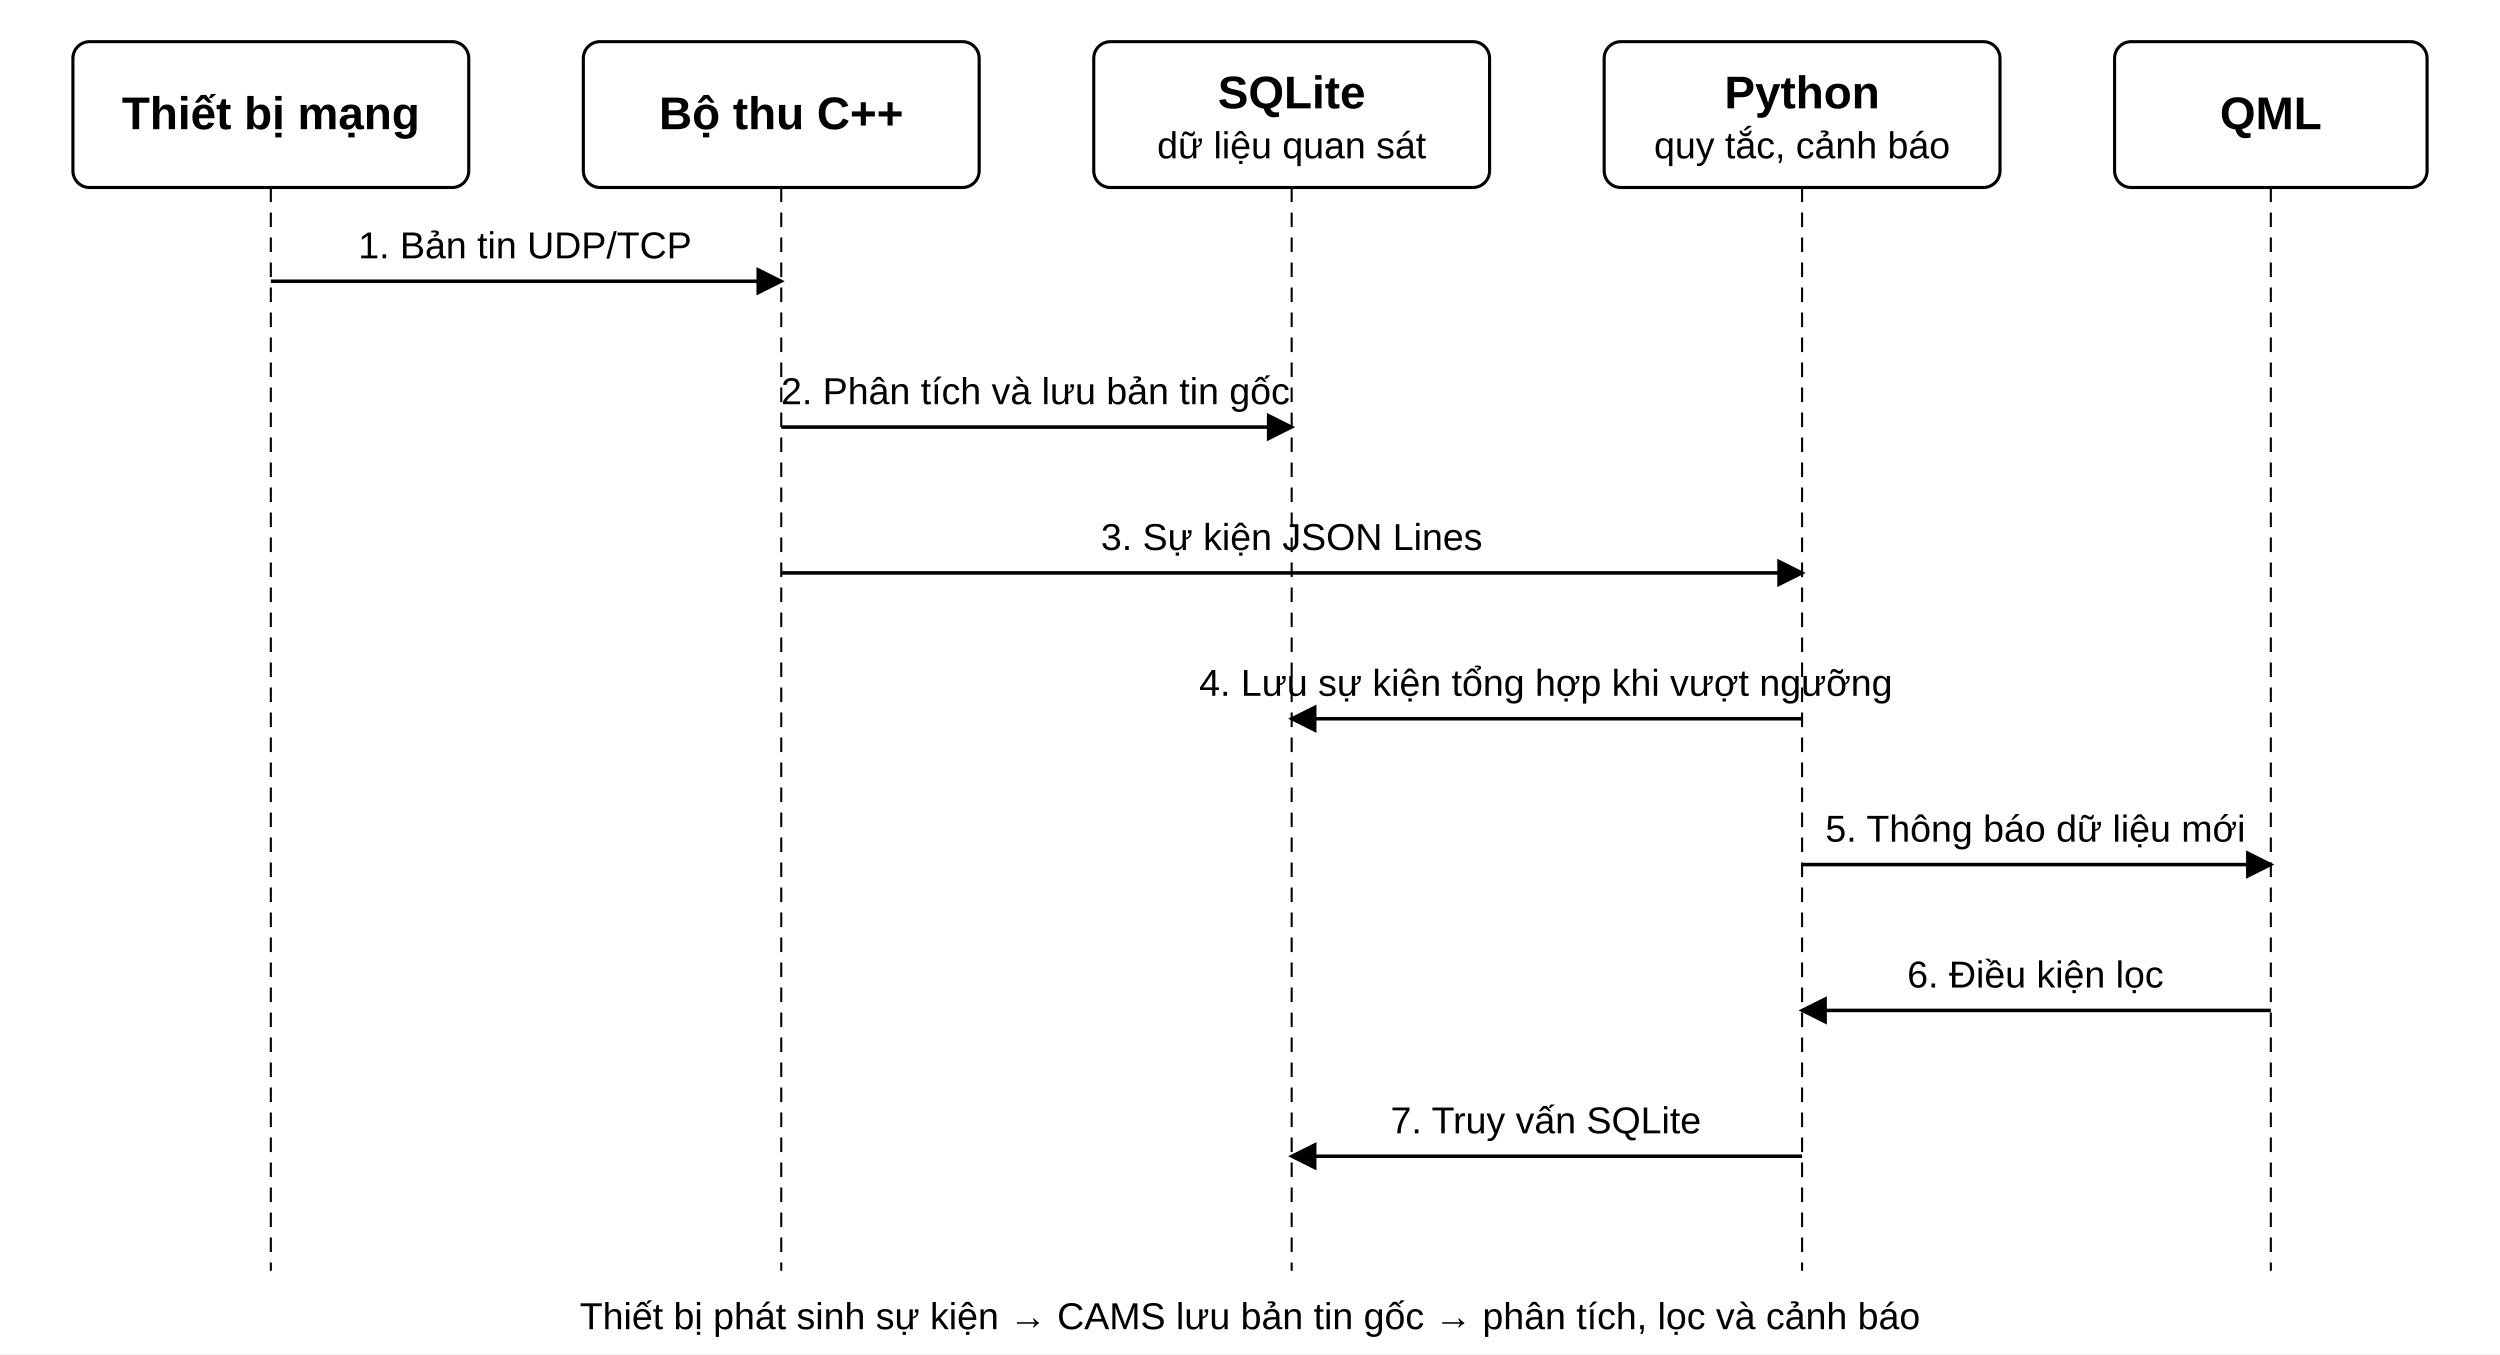
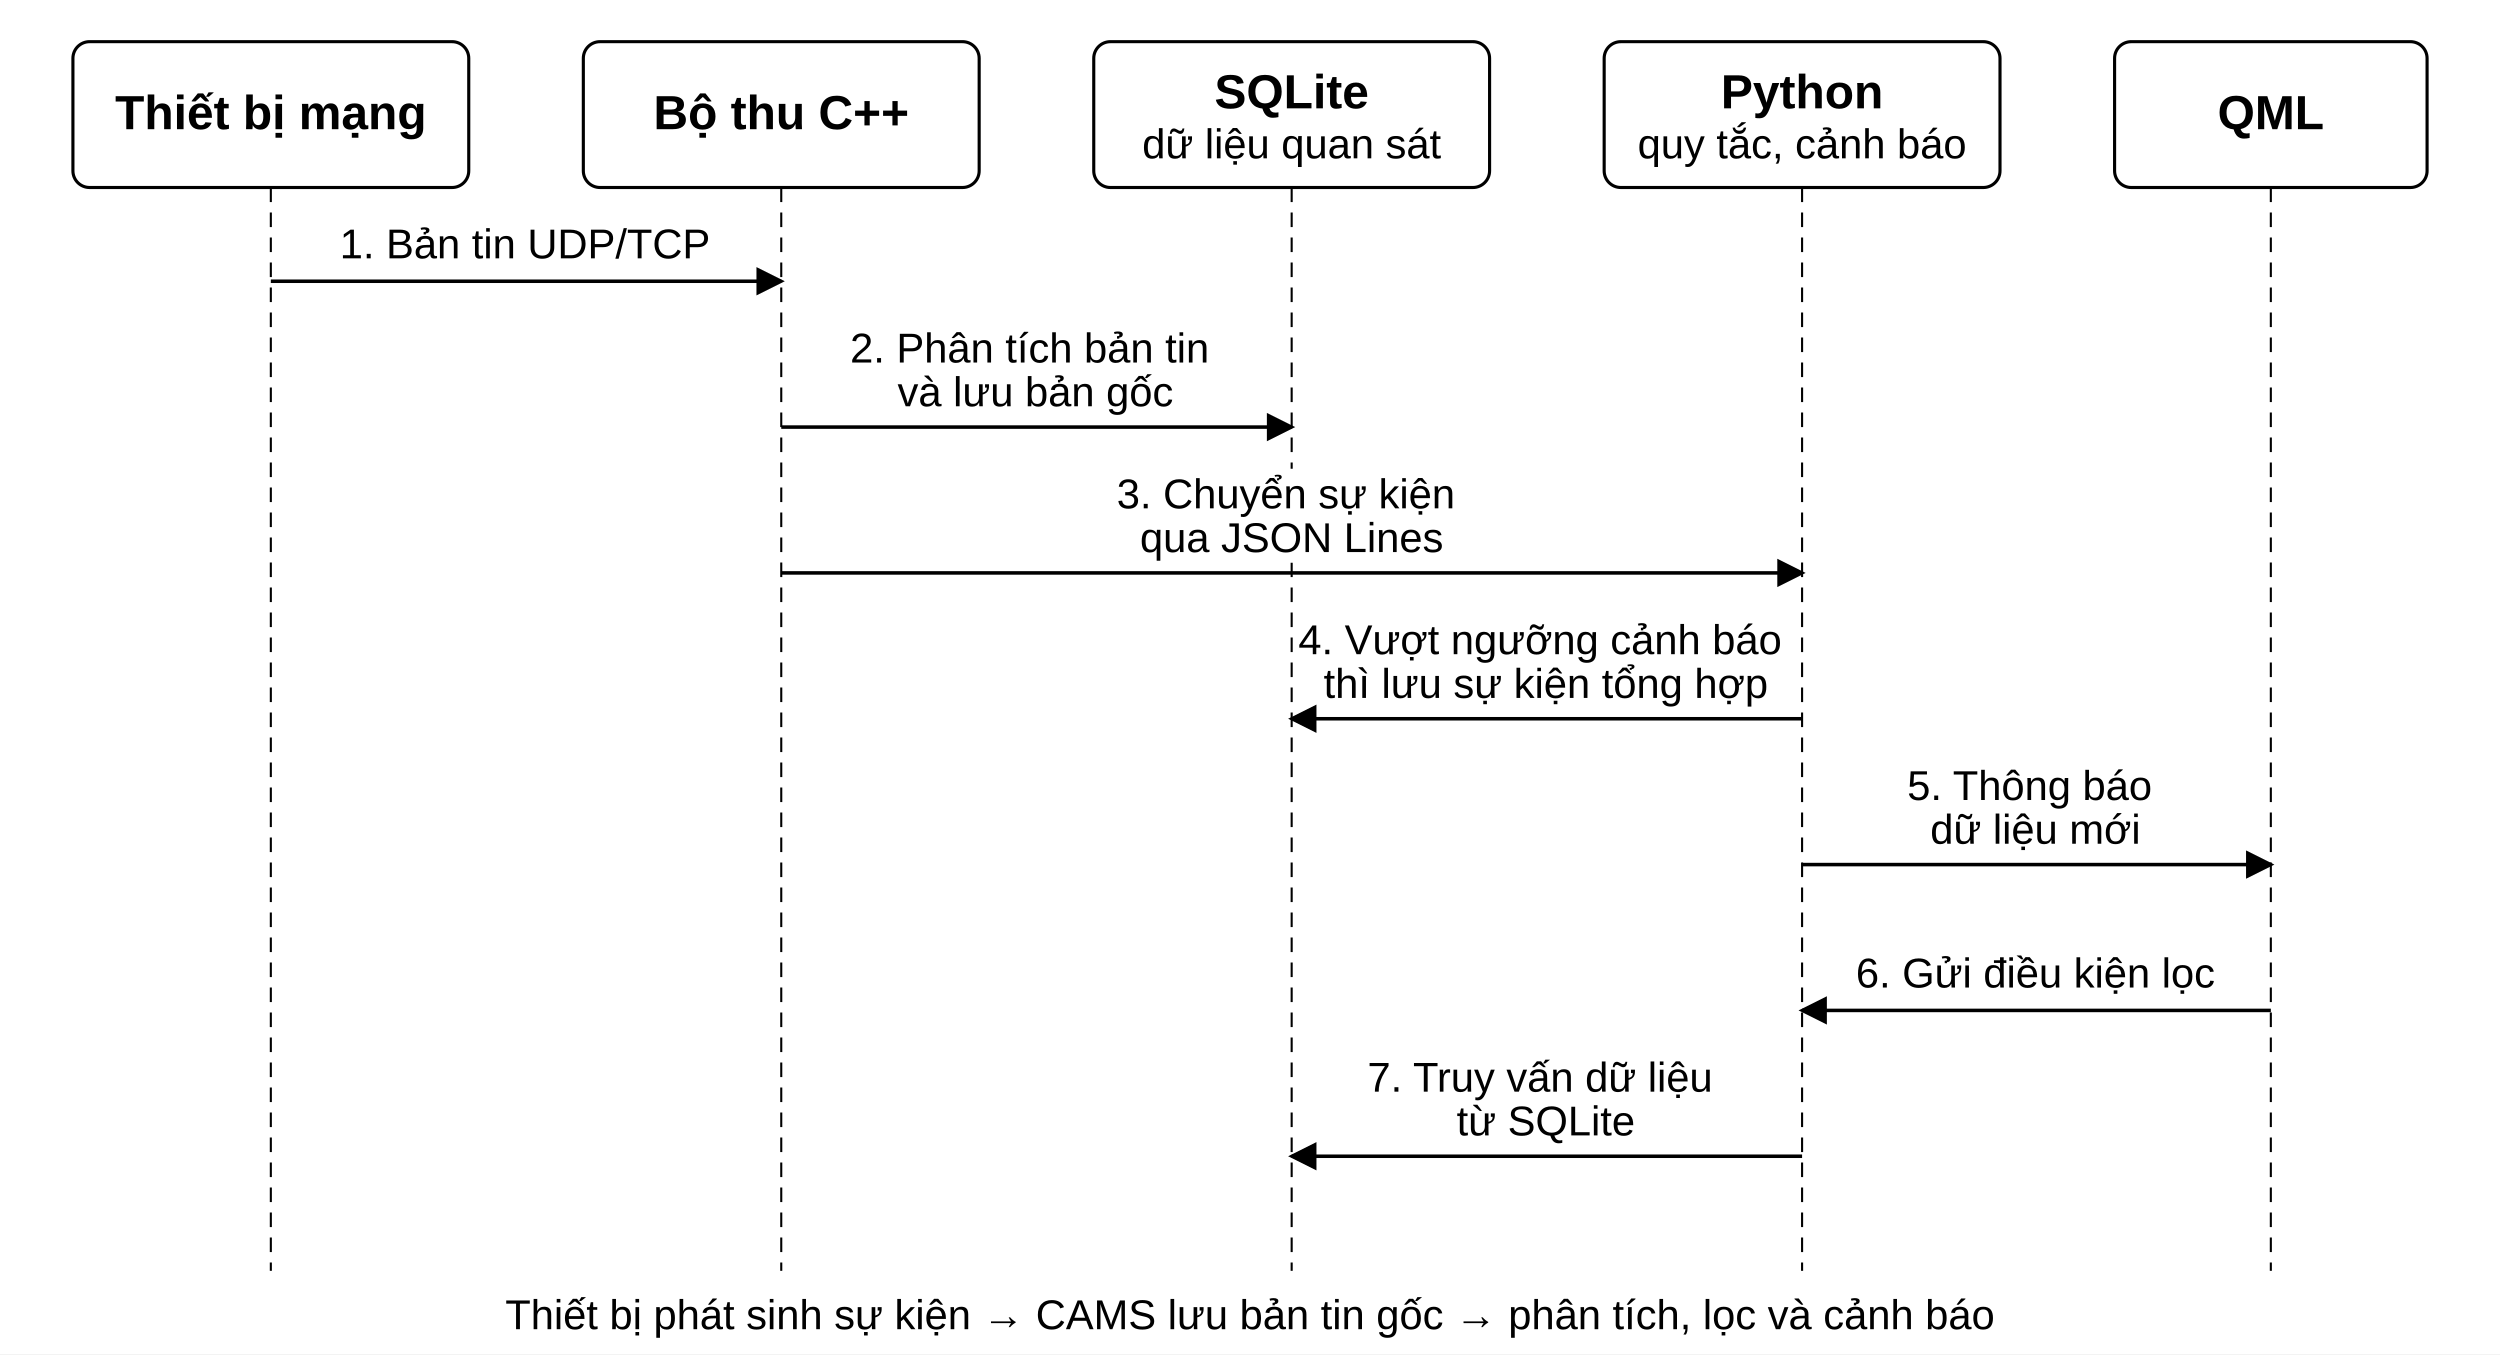
<svg xmlns="http://www.w3.org/2000/svg" width="1200" height="650" viewBox="0 0 1200 650">
  <defs>
    <marker id="a" markerWidth="8" markerHeight="8" refX="7" refY="4" orient="auto">
      <path d="M0,0 L8,4 L0,8 z" fill="#000000" />
    </marker>
-     <style>text{font-family:'Liberation Sans',sans-serif;fill:#000000}.head{font-size:22px;font-weight:700}.label{font-size:18px}.life{stroke:#000000;stroke-dasharray:7 5}.msg{stroke:#000000;stroke-width:1.7;fill:none;marker-end:url(#a)}.box{fill:#ffffff;stroke:#000000;stroke-width:1.5}</style>
+     <style>text{font-family:'Liberation Sans',sans-serif;fill:#000000}.head{font-size:23px;font-weight:700}.label{font-size:20px}.label-bg{fill:#ffffff;stroke:none}.life{stroke:#000000;stroke-dasharray:7 5}.msg{stroke:#000000;stroke-width:1.7;fill:none;marker-end:url(#a)}.box{fill:#ffffff;stroke:#000000;stroke-width:1.5}</style>
  </defs>
  <rect width="1200" height="650" fill="white" />
  <g>
    <rect class="box" x="35" y="20" width="190" height="70" rx="8" />
    <text class="head" x="130" y="62" text-anchor="middle">Thiết bị mạng</text>
    <rect class="box" x="280" y="20" width="190" height="70" rx="8" />
    <text class="head" x="375" y="62" text-anchor="middle">Bộ thu C++</text>
    <rect class="box" x="525" y="20" width="190" height="70" rx="8" />
    <text class="head" x="620" y="52" text-anchor="middle">SQLite</text>
    <text class="label" x="620" y="76" text-anchor="middle">dữ liệu quan sát</text>
    <rect class="box" x="770" y="20" width="190" height="70" rx="8" />
    <text class="head" x="865" y="52" text-anchor="middle">Python</text>
    <text class="label" x="865" y="76" text-anchor="middle">quy tắc, cảnh báo</text>
    <rect class="box" x="1015" y="20" width="150" height="70" rx="8" />
    <text class="head" x="1090" y="62" text-anchor="middle">QML</text>
    <path class="life" d="M130 90V610M375 90V610M620 90V610M865 90V610M1090 90V610" />
    <path class="msg" d="M130 135H375" />
    <text class="label" x="252" y="124" text-anchor="middle">1. Bản tin UDP/TCP</text>
    <path class="msg" d="M375 205H620" />
-     <text class="label" x="497" y="194" text-anchor="middle">2. Phân tích và lưu bản tin gốc</text>
+     <text class="label" x="497" y="174" text-anchor="middle">
+       <tspan x="497">2. Phân tích bản tin</tspan>
+       <tspan x="497" dy="21">và lưu bản gốc</tspan>
+     </text>
    <path class="msg" d="M375 275H865" />
-     <text class="label" x="620" y="264" text-anchor="middle">3. Sự kiện JSON Lines</text>
+     <rect class="label-bg" x="520" y="225" width="200" height="45" />
+     <text class="label" x="620" y="244" text-anchor="middle">
+       <tspan x="620">3. Chuyển sự kiện</tspan>
+       <tspan x="620" dy="21">qua JSON Lines</tspan>
+     </text>
    <path class="msg" d="M865 345H620" />
-     <text class="label" x="742" y="334" text-anchor="middle">4. Lưu sự kiện tổng hợp khi vượt ngưỡng</text>
+     <text class="label" x="742" y="314" text-anchor="middle">
+       <tspan x="742">4. Vượt ngưỡng cảnh báo</tspan>
+       <tspan x="742" dy="21">thì lưu sự kiện tổng hợp</tspan>
+     </text>
    <path class="msg" d="M865 415H1090" />
-     <text class="label" x="977" y="404" text-anchor="middle">5. Thông báo dữ liệu mới</text>
+     <text class="label" x="977" y="384" text-anchor="middle">
+       <tspan x="977">5. Thông báo</tspan>
+       <tspan x="977" dy="21">dữ liệu mới</tspan>
+     </text>
    <path class="msg" d="M1090 485H865" />
-     <text class="label" x="977" y="474" text-anchor="middle">6. Điều kiện lọc</text>
+     <text class="label" x="977" y="474" text-anchor="middle">6. Gửi điều kiện lọc</text>
    <path class="msg" d="M865 555H620" />
-     <text class="label" x="742" y="544" text-anchor="middle">7. Truy vấn SQLite</text>
+     <text class="label" x="742" y="524" text-anchor="middle">
+       <tspan x="742">7. Truy vấn dữ liệu</tspan>
+       <tspan x="742" dy="21">từ SQLite</tspan>
+     </text>
    <text class="label" x="600" y="638" text-anchor="middle">Thiết bị phát sinh sự kiện → CAMS lưu bản tin gốc → phân tích, lọc và cảnh báo</text>
  </g>
</svg>
